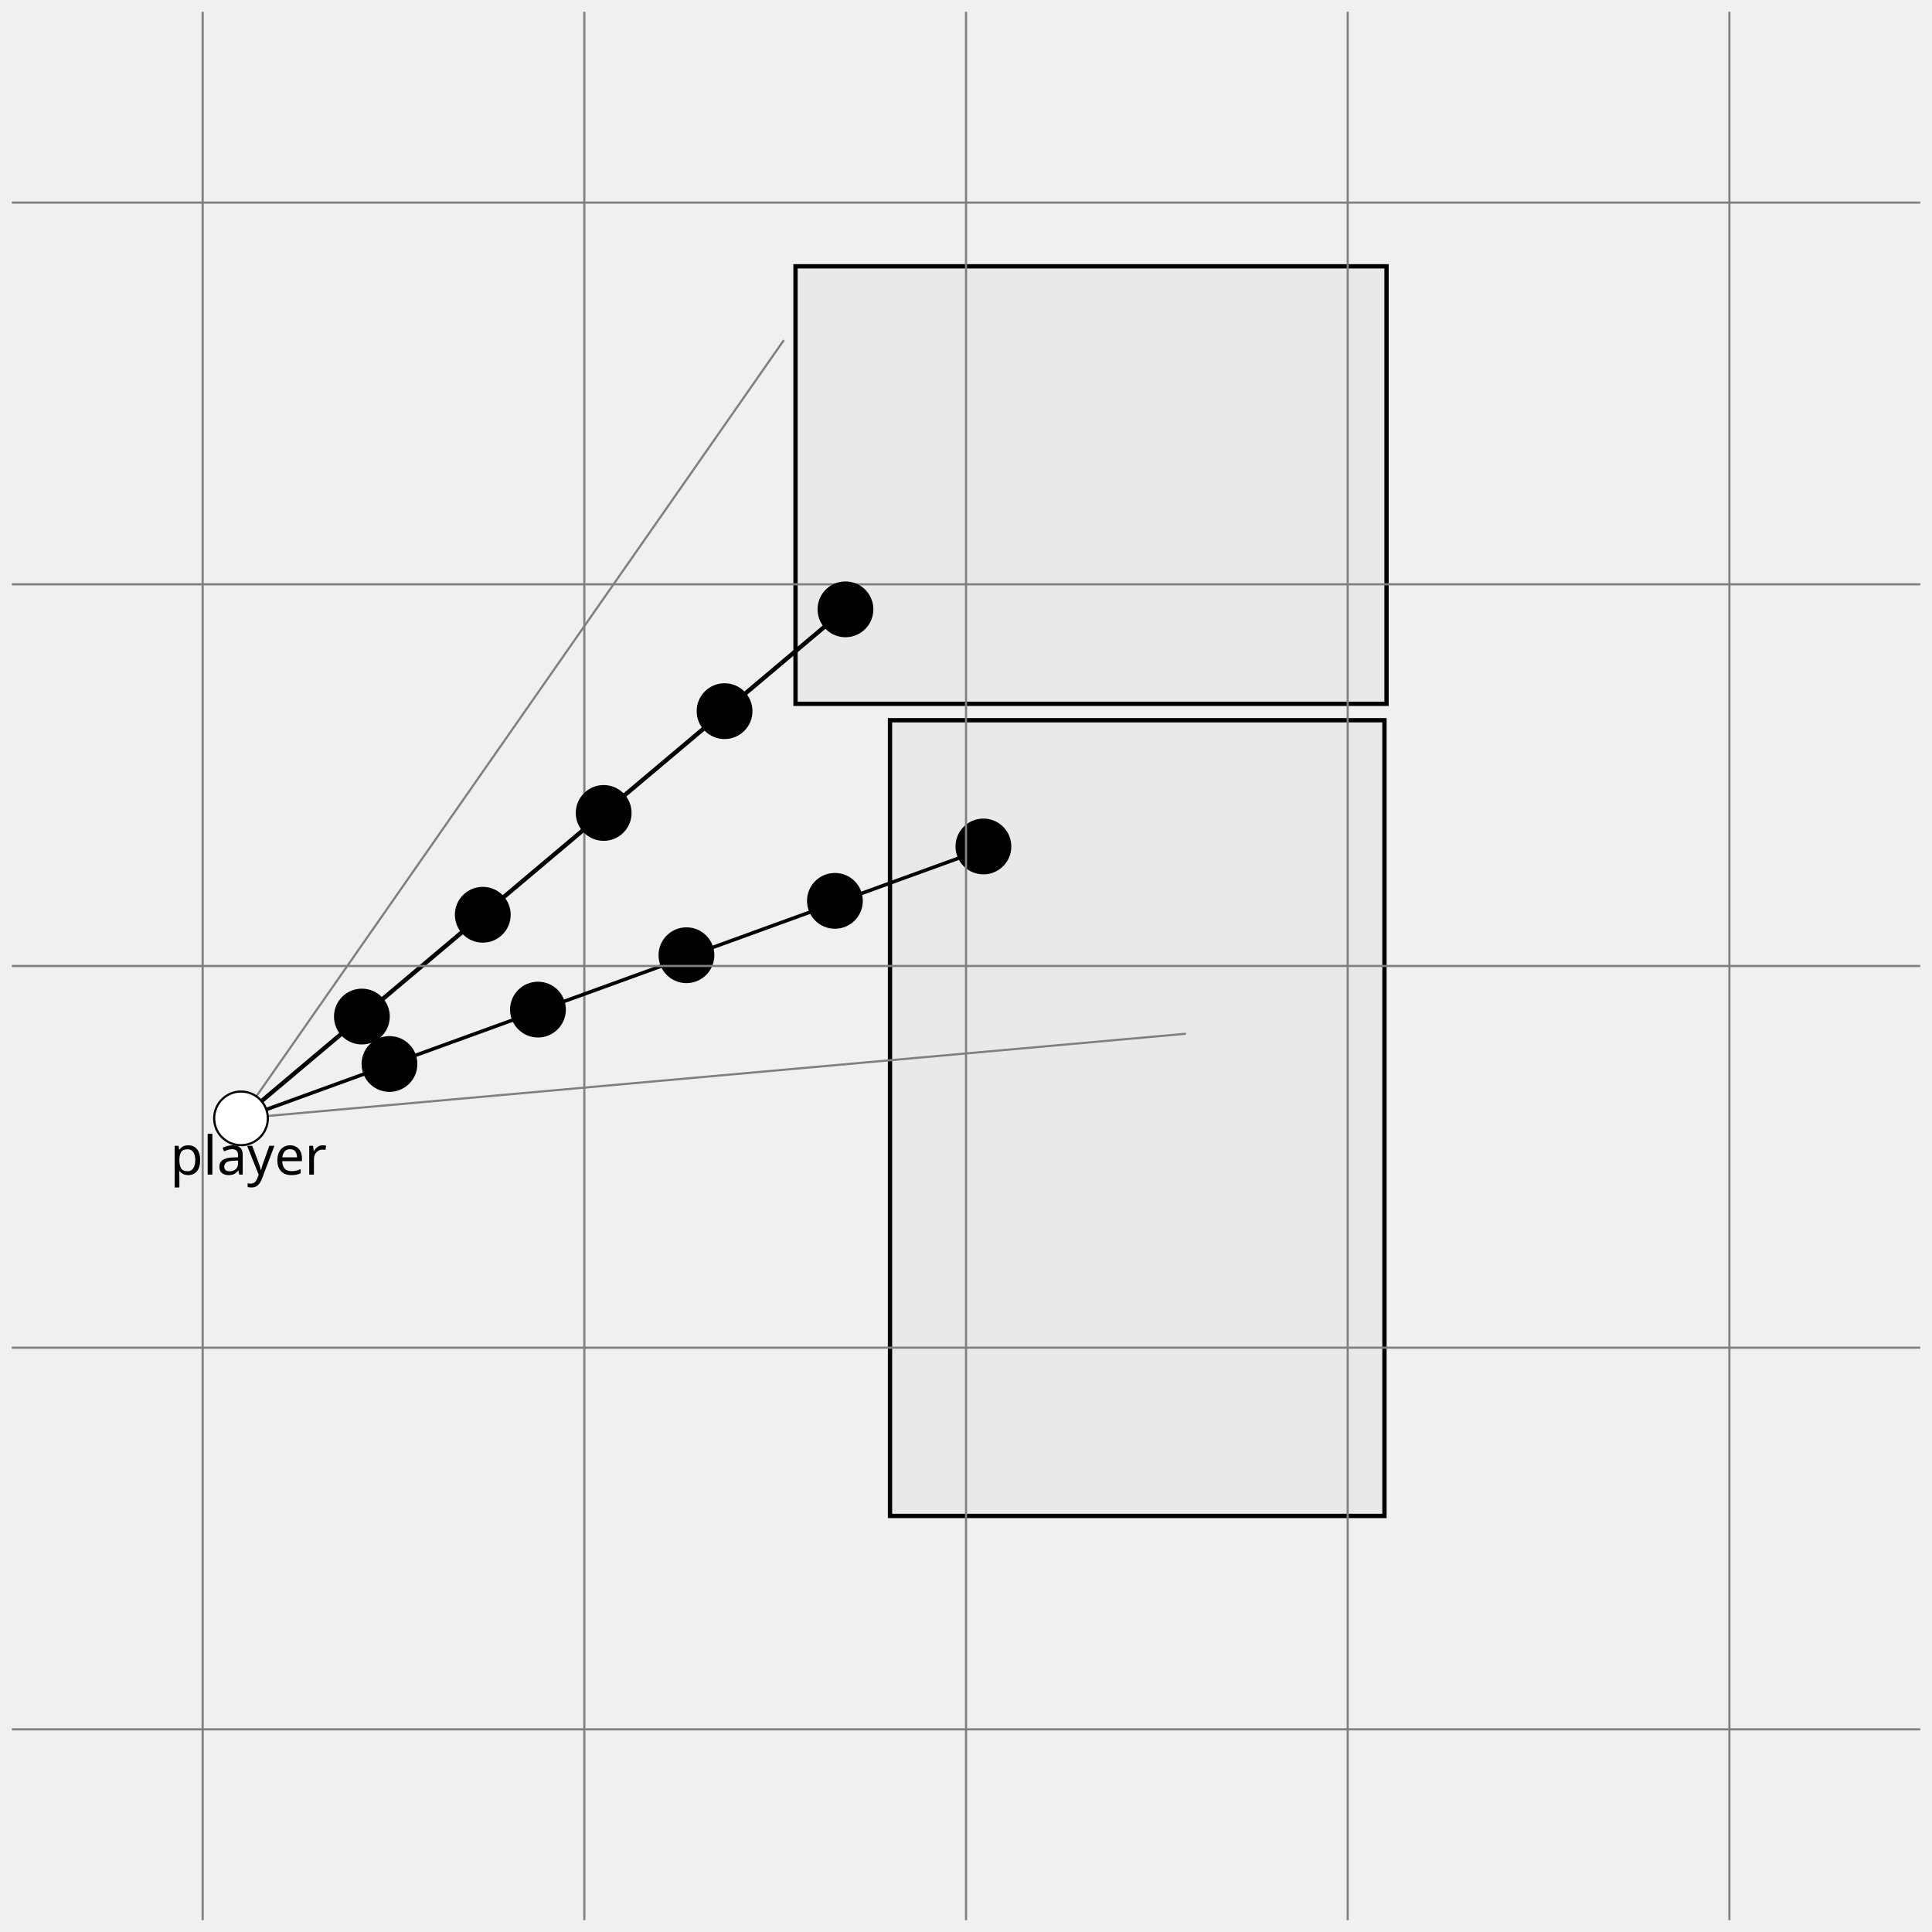
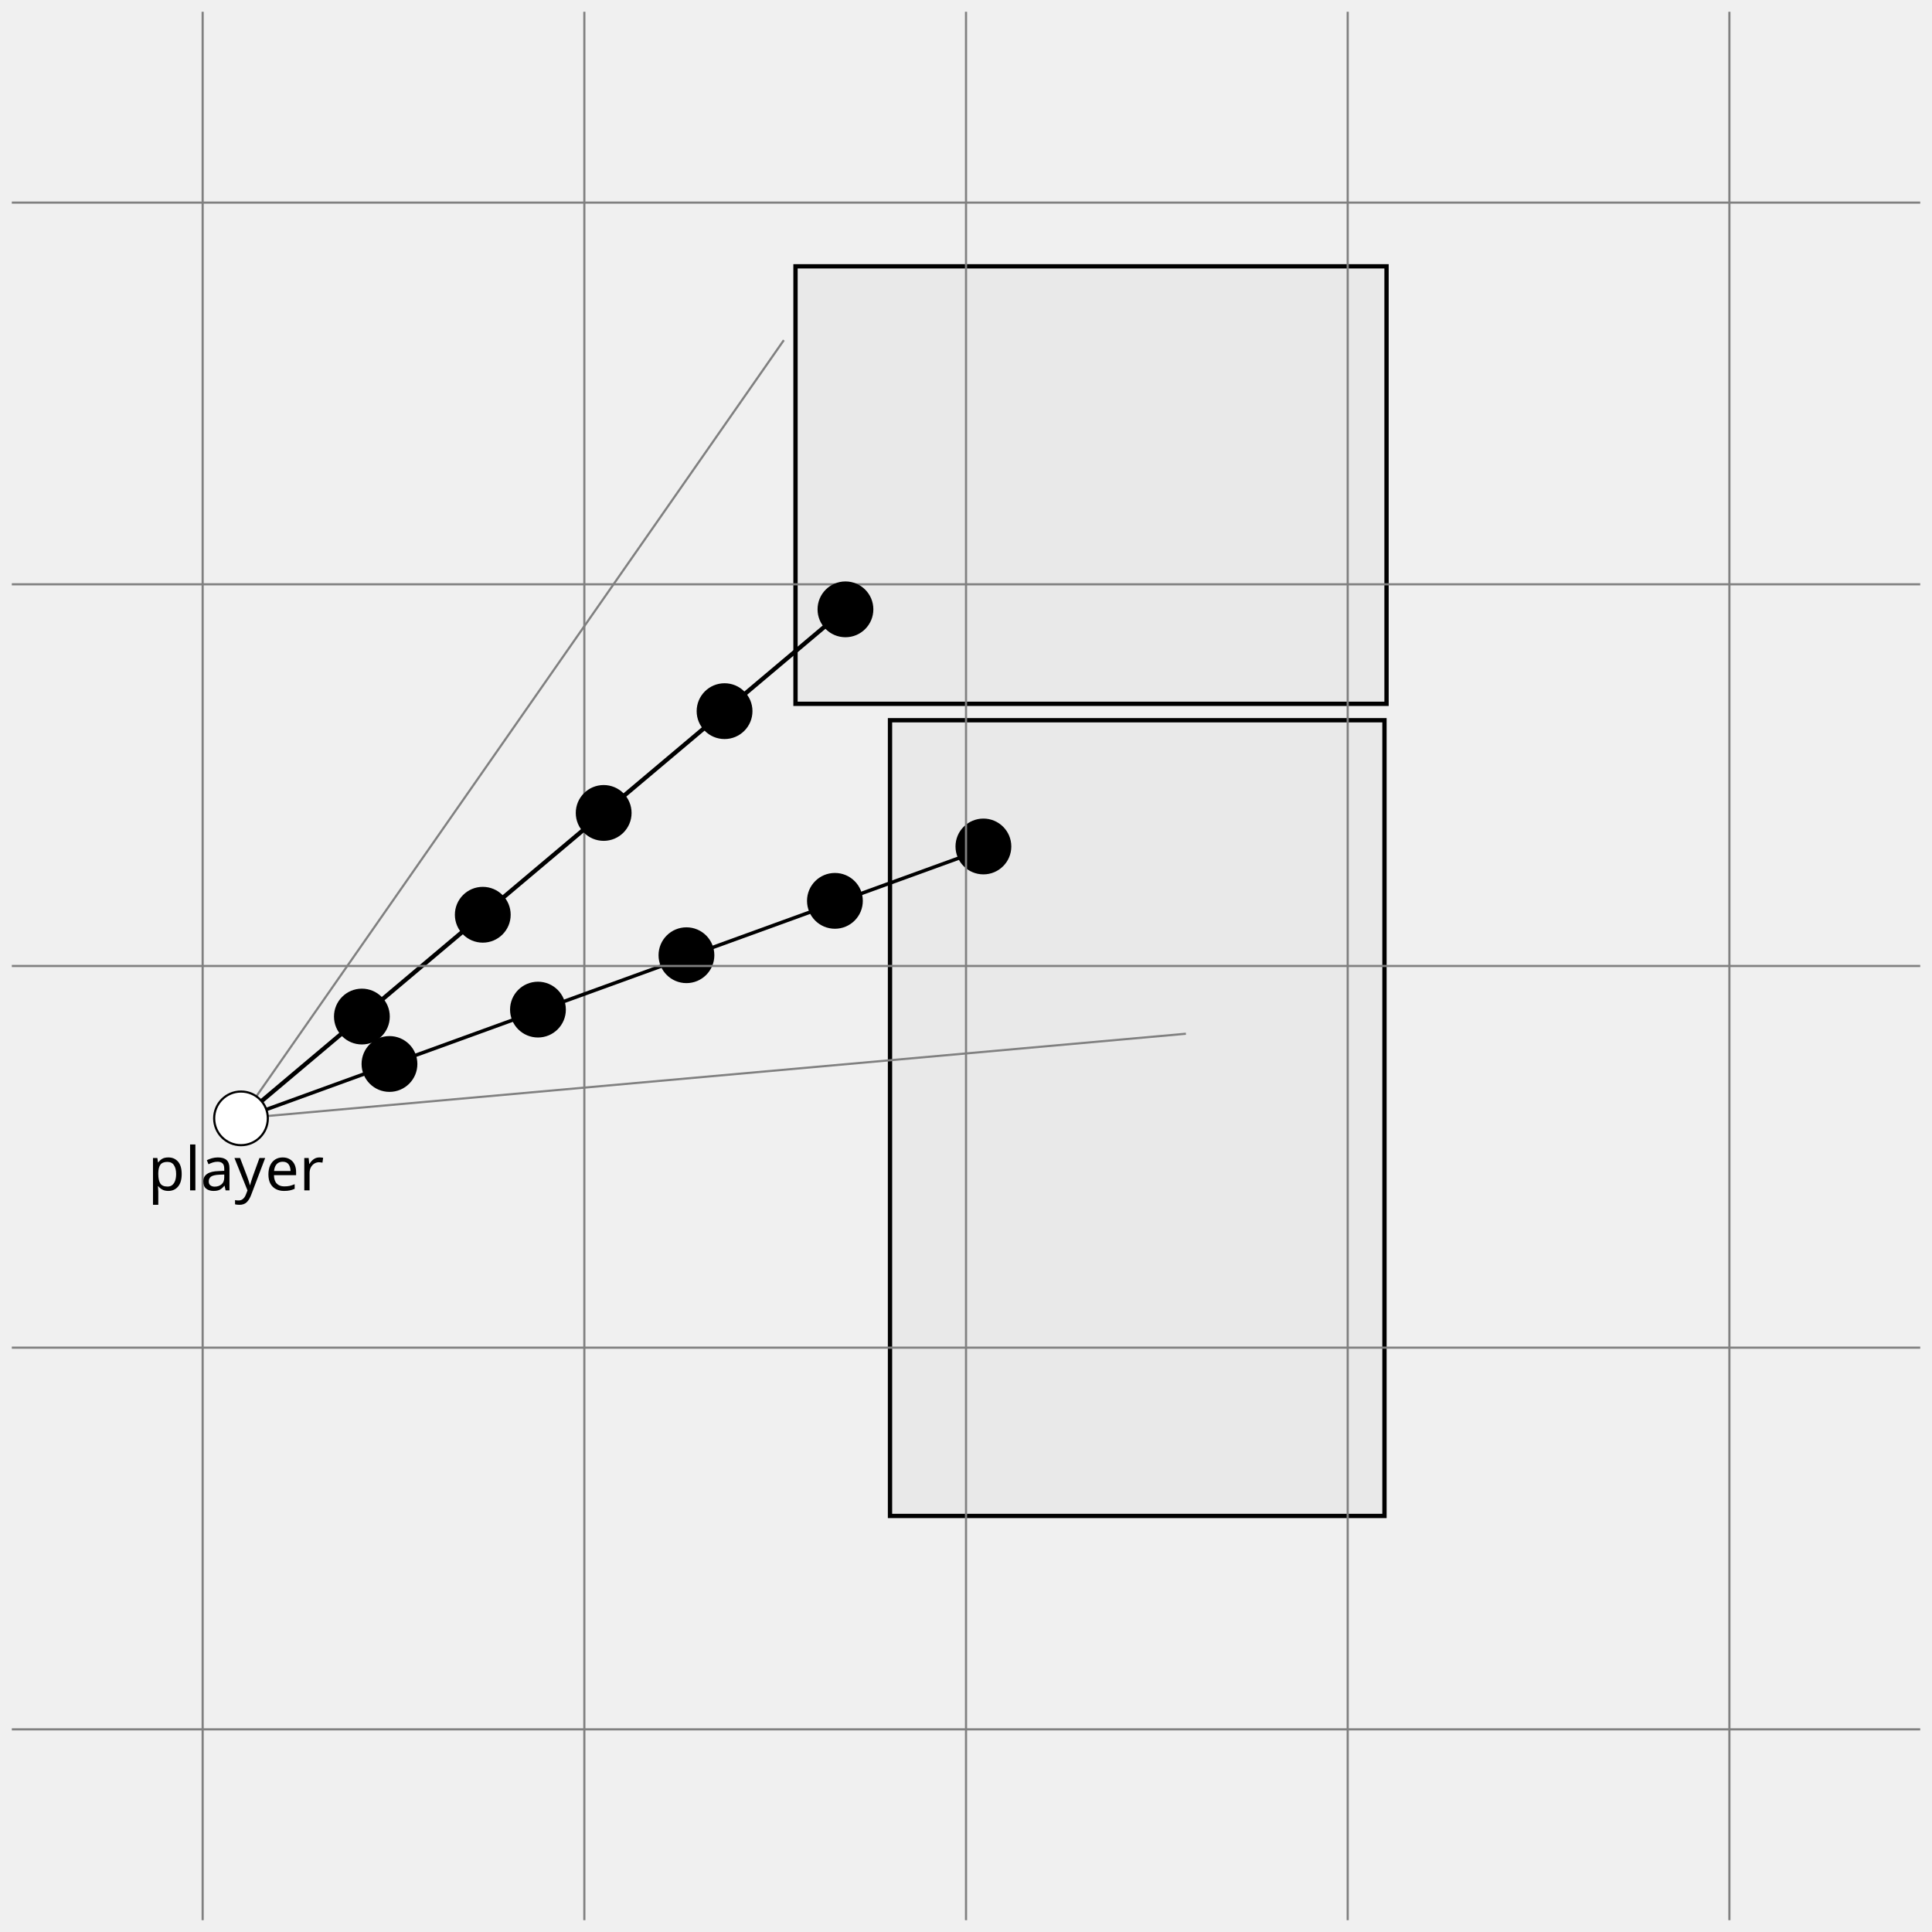
<svg xmlns="http://www.w3.org/2000/svg" id="svg2" version="1.1" xml:space="preserve" width="448.392" height="448.392" viewBox="0 0 448.392 448.392">
  <defs id="defs6" />
  <g id="g10" transform="matrix(1.25,0,0,-1.25,0,448.3925)">
    <rect style="fill:#e9e9e9;fill-opacity:1;stroke:#000000;stroke-width:0.8;stroke-linecap:butt;stroke-miterlimit:4;stroke-dasharray:none;stroke-dashoffset:0;stroke-opacity:1" id="rect4595" width="109.736" height="81.23" x="147.701" y="-309.267" transform="scale(1,-1)" />
    <path d="M 44.746,151.069 145.533,295.558" style="fill:none;stroke:#808080;stroke-width:0.399;stroke-linecap:butt;stroke-linejoin:miter;stroke-miterlimit:10;stroke-dasharray:none;stroke-opacity:1" id="path28" />
    <path d="m 37.627,2.193 0,354.335" style="fill:none;stroke:#808080;stroke-width:0.399;stroke-linecap:butt;stroke-linejoin:miter;stroke-miterlimit:10;stroke-dasharray:none;stroke-opacity:1" id="path48" />
    <path d="m 108.494,2.193 0,354.335" style="fill:none;stroke:#808080;stroke-width:0.399;stroke-linecap:butt;stroke-linejoin:miter;stroke-miterlimit:10;stroke-dasharray:none;stroke-opacity:1" id="path52" />
    <path d="m 321.095,2.193 0,354.335" style="fill:none;stroke:#808080;stroke-width:0.399;stroke-linecap:butt;stroke-linejoin:miter;stroke-miterlimit:10;stroke-dasharray:none;stroke-opacity:1" id="path64" />
    <path d="m 2.193,37.627 354.335,0" style="fill:none;stroke:#808080;stroke-width:0.399;stroke-linecap:butt;stroke-linejoin:miter;stroke-miterlimit:10;stroke-dasharray:none;stroke-opacity:1" id="path68" />
    <path d="m 2.193,250.228 354.335,0" style="fill:none;stroke:#808080;stroke-width:0.399;stroke-linecap:butt;stroke-linejoin:miter;stroke-miterlimit:10;stroke-dasharray:none;stroke-opacity:1" id="path80" />
    <path d="m 2.193,321.095 354.335,0" style="fill:none;stroke:#808080;stroke-width:0.399;stroke-linecap:butt;stroke-linejoin:miter;stroke-miterlimit:10;stroke-dasharray:none;stroke-opacity:1" id="path84" />
    <path d="M 44.722,151.041 154.147,243.235" style="fill:none;stroke:#000000;stroke-width:0.8;stroke-linecap:butt;stroke-linejoin:miter;stroke-miterlimit:10;stroke-dasharray:none;stroke-opacity:1" id="path88" />
-     <g id="g102" transform="translate(31.585,140.627)">
-       <g transform="translate(-31.585,-140.627)" id="g104">
-         <text id="text106" style="font-variant:normal;font-weight:normal;font-size:9.963px;font-family:CMR10;-inkscape-font-specification:CMR10;writing-mode:lr-tb;fill:#000000;fill-opacity:1;fill-rule:nonzero;stroke:none" transform="matrix(1,0,0,-1,31.585,140.627)">
-           <tspan id="tspan108" y="0" x="0 5.535 8.303 13.005 17.984 22.412">player</tspan>
-         </text>
-         <g transform="translate(31.585,140.627)" id="g110" />
-       </g>
-     </g>
    <g transform="translate(-104.107,-104.107)" id="g112" />
    <path d="m 161.956,245.578 c 0,2.751 -2.23,4.981 -4.981,4.981 -2.751,0 -4.981,-2.23 -4.981,-4.981 0,-2.751 2.23,-4.981 4.981,-4.981 2.751,0 4.981,2.23 4.981,4.981 z" style="fill:#000000;fill-opacity:1;fill-rule:nonzero;stroke:#000000;stroke-width:0.399;stroke-linecap:butt;stroke-linejoin:miter;stroke-miterlimit:10;stroke-dasharray:none;stroke-opacity:1" id="path116" />
    <path d="m 139.51,226.675 c 0,2.751 -2.23,4.981 -4.981,4.981 -2.751,0 -4.981,-2.23 -4.981,-4.981 0,-2.751 2.23,-4.981 4.981,-4.981 2.751,0 4.981,2.23 4.981,4.981 z" style="fill:#000000;fill-opacity:1;fill-rule:nonzero;stroke:#000000;stroke-width:0.399;stroke-linecap:butt;stroke-linejoin:miter;stroke-miterlimit:10;stroke-dasharray:none;stroke-opacity:1" id="path120" />
    <path d="m 117.065,207.775 c 0,2.751 -2.23,4.981 -4.981,4.981 -2.751,0 -4.981,-2.23 -4.981,-4.981 0,-2.751 2.23,-4.981 4.981,-4.981 2.751,0 4.981,2.23 4.981,4.981 z" style="fill:#000000;fill-opacity:1;fill-rule:nonzero;stroke:#000000;stroke-width:0.399;stroke-linecap:butt;stroke-linejoin:miter;stroke-miterlimit:10;stroke-dasharray:none;stroke-opacity:1" id="path124" />
    <path d="m 94.618,188.872 c 0,2.751 -2.23,4.981 -4.981,4.981 -2.751,0 -4.981,-2.23 -4.981,-4.981 0,-2.751 2.23,-4.981 4.981,-4.981 2.751,0 4.981,2.23 4.981,4.981 z" style="fill:#000000;fill-opacity:1;fill-rule:nonzero;stroke:#000000;stroke-width:0.399;stroke-linecap:butt;stroke-linejoin:miter;stroke-miterlimit:10;stroke-dasharray:none;stroke-opacity:1" id="path128" />
    <path d="m 72.172,169.97 c 0,2.751 -2.23,4.981 -4.981,4.981 -2.751,0 -4.981,-2.23 -4.981,-4.981 0,-2.751 2.23,-4.981 4.981,-4.981 2.751,0 4.981,2.23 4.981,4.981 z" style="fill:#000000;fill-opacity:1;fill-rule:nonzero;stroke:#000000;stroke-width:0.399;stroke-linecap:butt;stroke-linejoin:miter;stroke-miterlimit:10;stroke-dasharray:none;stroke-opacity:1" id="path132" />
    <rect style="fill:#e9e9e9;fill-opacity:1;stroke:#000000;stroke-width:0.8;stroke-linecap:butt;stroke-miterlimit:4;stroke-dasharray:none;stroke-dashoffset:0;stroke-opacity:1" id="rect4593" width="91.806" height="147.742" x="165.247" y="-224.989" transform="scale(1,-1)" />
    <path d="m 187.569,201.549 c 0,2.751 -2.23,4.981 -4.981,4.981 -2.751,0 -4.981,-2.23 -4.981,-4.981 0,-2.751 2.23,-4.981 4.981,-4.981 2.751,0 4.981,2.23 4.981,4.981 z" style="fill:#000000;fill-opacity:1;fill-rule:nonzero;stroke:#000000;stroke-width:0.399;stroke-linecap:butt;stroke-linejoin:miter;stroke-miterlimit:10;stroke-dasharray:none;stroke-opacity:1" id="path146" />
    <path d="m 160,191.453 c 0,2.751 -2.23,4.981 -4.981,4.981 -2.751,0 -4.981,-2.23 -4.981,-4.981 0,-2.751 2.23,-4.981 4.981,-4.981 2.751,0 4.981,2.23 4.981,4.981 z" style="fill:#000000;fill-opacity:1;fill-rule:nonzero;stroke:#000000;stroke-width:0.399;stroke-linecap:butt;stroke-linejoin:miter;stroke-miterlimit:10;stroke-dasharray:none;stroke-opacity:1" id="path150" />
    <path d="m 132.433,181.358 c 0,2.751 -2.23,4.981 -4.981,4.981 -2.751,0 -4.981,-2.23 -4.981,-4.981 0,-2.751 2.23,-4.981 4.981,-4.981 2.751,0 4.981,2.23 4.981,4.981 z" style="fill:#000000;fill-opacity:1;fill-rule:nonzero;stroke:#000000;stroke-width:0.399;stroke-linecap:butt;stroke-linejoin:miter;stroke-miterlimit:10;stroke-dasharray:none;stroke-opacity:1" id="path154" />
    <path d="m 104.863,171.261 c 0,2.751 -2.23,4.981 -4.981,4.981 -2.751,0 -4.981,-2.23 -4.981,-4.981 0,-2.751 2.23,-4.981 4.981,-4.981 2.751,0 4.981,2.23 4.981,4.981 z" style="fill:#000000;fill-opacity:1;fill-rule:nonzero;stroke:#000000;stroke-width:0.399;stroke-linecap:butt;stroke-linejoin:miter;stroke-miterlimit:10;stroke-dasharray:none;stroke-opacity:1" id="path158" />
    <path d="m 77.294,161.165 c 0,2.751 -2.23,4.981 -4.981,4.981 -2.751,0 -4.981,-2.23 -4.981,-4.981 0,-2.751 2.23,-4.981 4.981,-4.981 2.751,0 4.981,2.23 4.981,4.981 z" style="fill:#000000;fill-opacity:1;fill-rule:nonzero;stroke:#000000;stroke-width:0.399;stroke-linecap:butt;stroke-linejoin:miter;stroke-miterlimit:10;stroke-dasharray:none;stroke-opacity:1" id="path162" />
    <path d="M 44.72,151 180.284,200.216" style="fill:none;stroke:#000000;stroke-width:0.653;stroke-linecap:butt;stroke-linejoin:miter;stroke-miterlimit:10;stroke-dasharray:none;stroke-opacity:1" id="path138" />
    <path d="m 2.193,179.361 354.335,0" style="fill:none;stroke:#808080;stroke-width:0.399;stroke-linecap:butt;stroke-linejoin:miter;stroke-miterlimit:10;stroke-dasharray:none;stroke-opacity:1" id="path76" />
    <path d="m 44.746,151.069 175.439,15.712" style="fill:none;stroke:#808080;stroke-width:0.399;stroke-linecap:butt;stroke-linejoin:miter;stroke-miterlimit:10;stroke-dasharray:none;stroke-opacity:1" id="path32" />
    <path d="m 250.228,2.193 0,354.335" style="fill:none;stroke:#808080;stroke-width:0.399;stroke-linecap:butt;stroke-linejoin:miter;stroke-miterlimit:10;stroke-dasharray:none;stroke-opacity:1" id="path60" />
    <path d="m 179.361,2.193 0,354.335" style="fill:none;stroke:#808080;stroke-width:0.399;stroke-linecap:butt;stroke-linejoin:miter;stroke-miterlimit:10;stroke-dasharray:none;stroke-opacity:1" id="path56" />
    <path d="m 2.193,108.494 354.335,0" style="fill:none;stroke:#808080;stroke-width:0.399;stroke-linecap:butt;stroke-linejoin:miter;stroke-miterlimit:10;stroke-dasharray:none;stroke-opacity:1" id="path72" />
    <path d="m 49.727,151.069 c 0,2.751 -2.23,4.981 -4.981,4.981 -2.751,0 -4.981,-2.23 -4.981,-4.981 0,-2.751 2.23,-4.981 4.981,-4.981 2.751,0 4.981,2.23 4.981,4.981 z" style="fill:#ffffff;fill-opacity:1;fill-rule:nonzero;stroke:#000000;stroke-width:0.399;stroke-linecap:butt;stroke-linejoin:miter;stroke-miterlimit:10;stroke-dasharray:none;stroke-opacity:1" id="path92" />
+     <text xml:space="preserve" style="font-style:normal;font-weight:normal;font-size:11.2px;line-height:125%;font-family:Sans;letter-spacing:0px;word-spacing:0px;fill:#000000;fill-opacity:1;stroke:none;stroke-width:1px;stroke-linecap:butt;stroke-linejoin:miter;stroke-opacity:1" x="27.455" y="-137.704" id="text4166" transform="scale(1,-1)">
+       <tspan id="tspan4168" x="27.455" y="-137.704">player</tspan>
+     </text>
  </g>
</svg>
